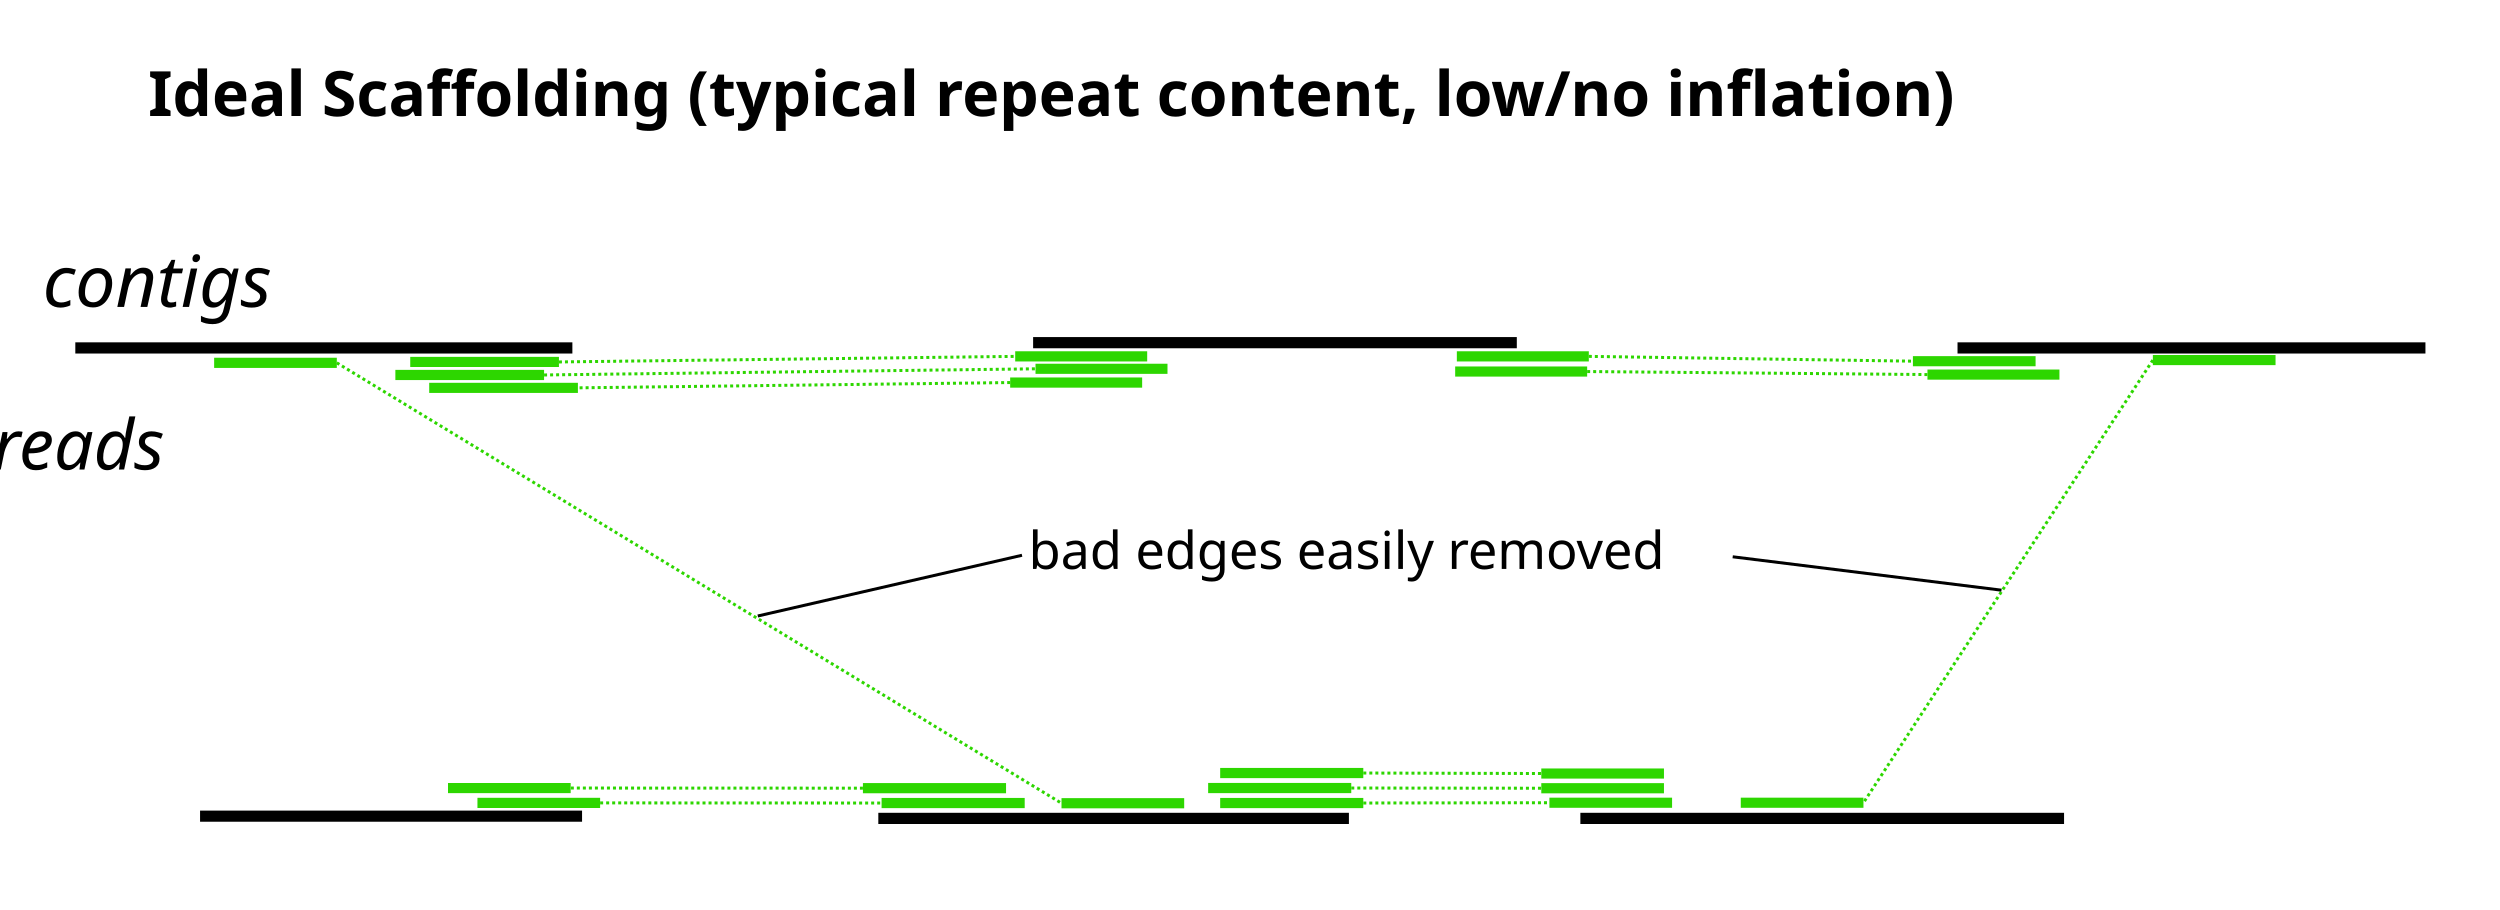
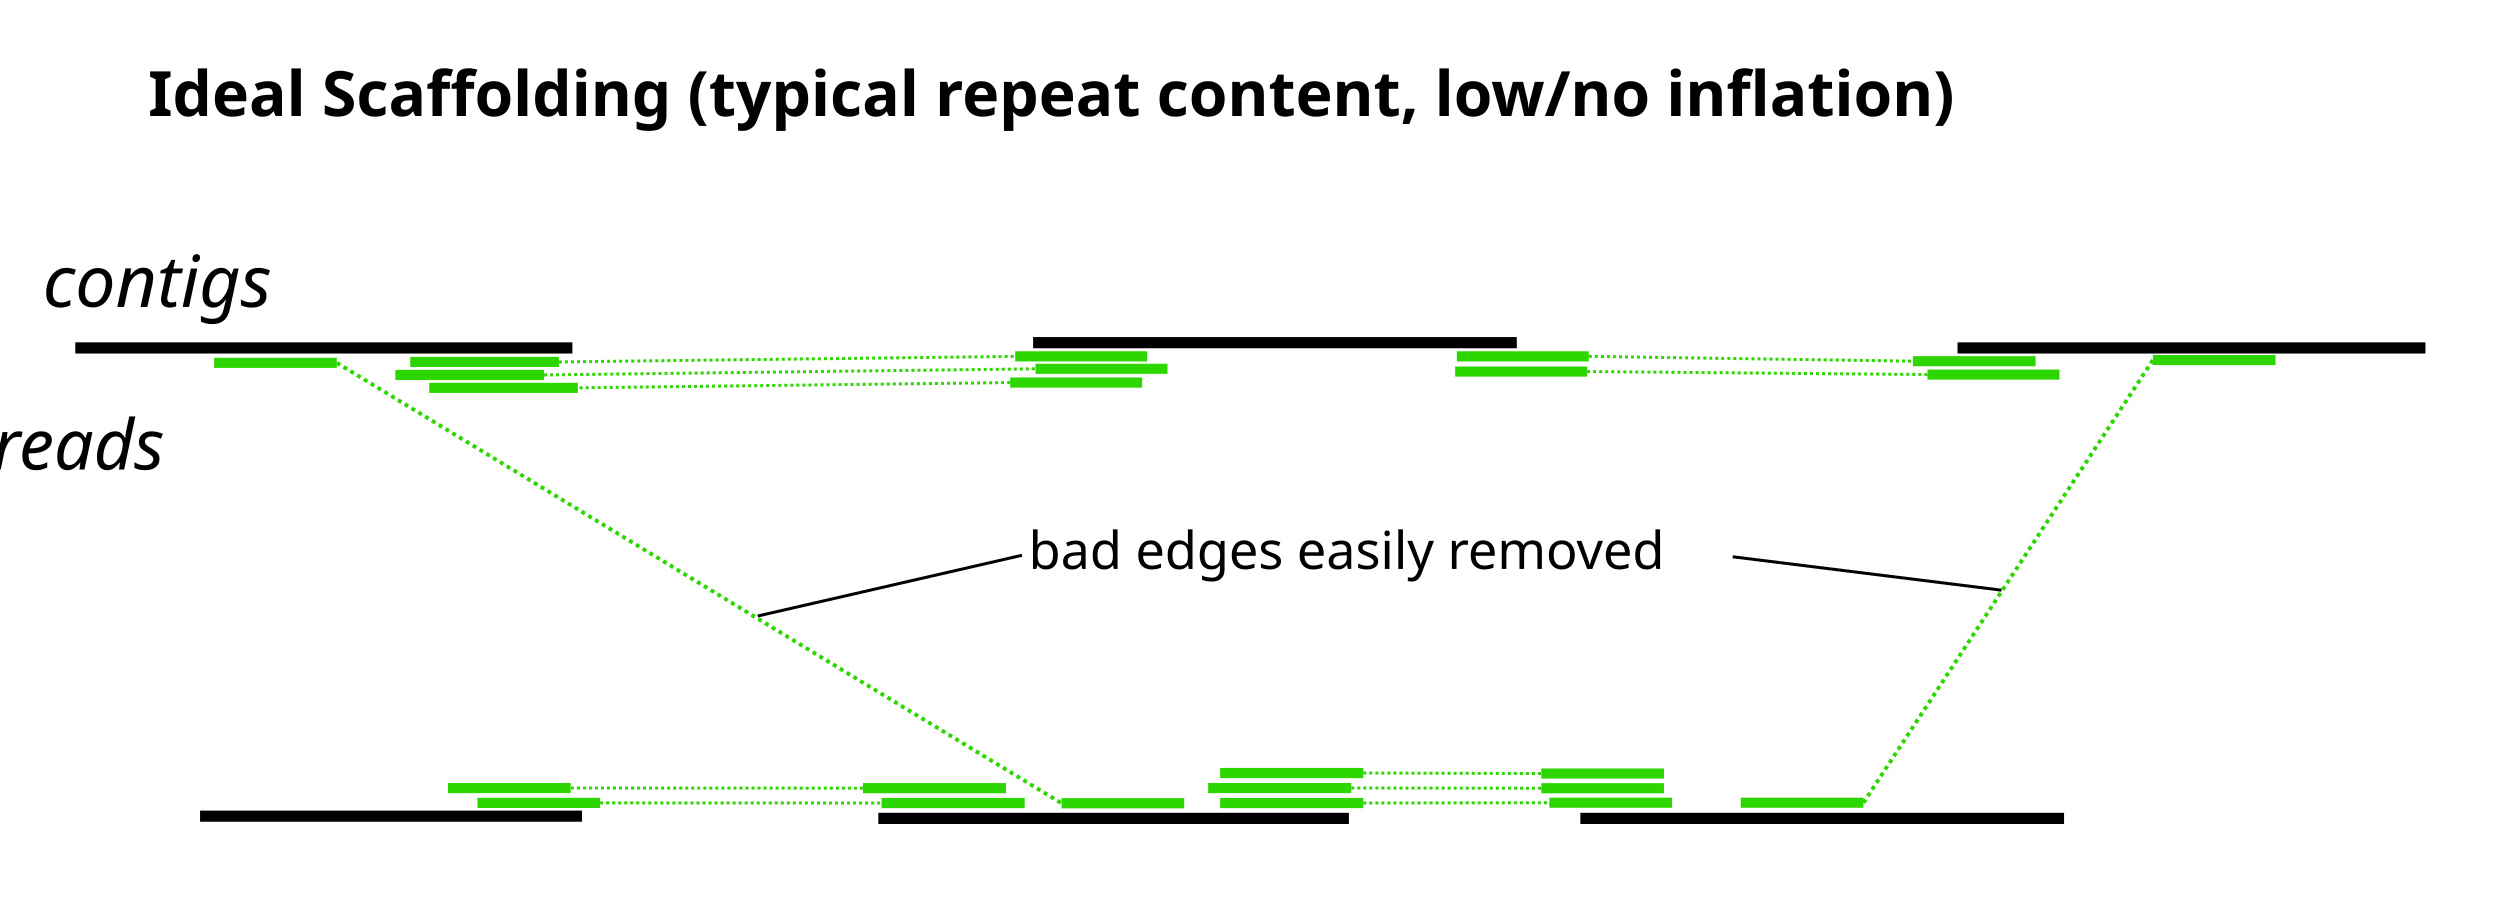
<svg xmlns="http://www.w3.org/2000/svg" width="220mm" height="80mm" viewBox="0 0 220 80" version="1.1" id="svg8">
  <defs id="defs2">
    </defs>
  <g id="layer1" transform="translate(0,-217)">
    <path style="fill:none;stroke:#000000;stroke-width:0.982;stroke-linecap:butt;stroke-linejoin:miter;stroke-miterlimit:4;stroke-dasharray:none;stroke-opacity:1" d="m 6.628,247.618 c 14.58,0 29.161,0 43.741,0" id="path819" />
    <path style="fill:none;stroke:#000000;stroke-width:0.982;stroke-linecap:butt;stroke-linejoin:miter;stroke-miterlimit:4;stroke-dasharray:none;stroke-opacity:1" d="m 17.605,288.823 c 11.205,0 22.411,0 33.616,0" id="path825" />
    <path style="fill:none;stroke:#000000;stroke-width:0.982;stroke-linecap:butt;stroke-linejoin:miter;stroke-miterlimit:4;stroke-dasharray:none;stroke-opacity:1" d="m 90.914,247.155 c 14.188,0 28.377,0 42.565,0" id="path831" />
    <path style="fill:none;stroke:#000000;stroke-width:0.982;stroke-linecap:butt;stroke-linejoin:miter;stroke-miterlimit:4;stroke-dasharray:none;stroke-opacity:1" d="m 77.292,289.02 c 13.804,0 27.608,0 41.412,0" id="path837" />
    <path style="fill:none;stroke:#000000;stroke-width:0.982;stroke-linecap:butt;stroke-linejoin:miter;stroke-miterlimit:4;stroke-dasharray:none;stroke-opacity:1" d="m 139.072,289.02 c 14.188,0 28.377,0 42.565,0" id="path843" />
    <path style="fill:none;stroke:#000000;stroke-width:0.982;stroke-linecap:butt;stroke-linejoin:miter;stroke-miterlimit:4;stroke-dasharray:none;stroke-opacity:1" d="m 172.262,247.618 c 13.726,0 27.452,0 41.177,0" id="path849" />
    <text xml:space="preserve" style="font-style:normal;font-variant:normal;font-weight:bold;font-stretch:normal;font-size:5.496px;line-height:1.25;font-family:sans-serif;-inkscape-font-specification:'sans-serif Bold';text-align:center;letter-spacing:0px;word-spacing:0px;text-anchor:middle;fill:#000000;fill-opacity:1;stroke:none;stroke-width:0.317" x="96.085" y="227.206" id="text861">
      <tspan id="tspan859" x="96.085" y="227.206" style="font-style:normal;font-variant:normal;font-weight:bold;font-stretch:normal;font-family:sans-serif;-inkscape-font-specification:'sans-serif Bold';stroke-width:0.317">Ideal Scaffolding (typical repeat content, low/no inflation)</tspan>
    </text>
    <path style="fill:#000000;fill-opacity:1;stroke:#2dd600;stroke-width:0.894;stroke-linecap:butt;stroke-linejoin:miter;stroke-miterlimit:4;stroke-dasharray:none;stroke-opacity:1" d="m 36.101,248.852 c 4.362,0 8.724,0 13.086,0" id="path953" />
    <path style="fill:none;stroke:#2dd600;stroke-width:0.894;stroke-linecap:butt;stroke-linejoin:miter;stroke-miterlimit:4;stroke-dasharray:none;stroke-opacity:1" d="m 42.015,287.656 c 3.599,0 7.197,0 10.796,0" id="path959" />
    <path style="fill:none;stroke:#2dd600;stroke-width:0.894;stroke-linecap:butt;stroke-linejoin:miter;stroke-miterlimit:4;stroke-dasharray:none;stroke-opacity:1" d="m 77.579,287.666 c 4.198,0 8.397,0 12.595,0" id="path965" />
    <path style="fill:none;stroke:#2dd600;stroke-width:0.894;stroke-linecap:butt;stroke-linejoin:miter;stroke-miterlimit:4;stroke-dasharray:none;stroke-opacity:1" d="m 100.952,248.361 c -3.871,0 -7.743,0 -11.614,0" id="path971" />
    <path id="path977" d="m 136.347,287.64 c 3.599,0 7.197,0 10.796,0" style="fill:none;stroke:#2dd600;stroke-width:0.894;stroke-linecap:butt;stroke-linejoin:miter;stroke-miterlimit:4;stroke-dasharray:none;stroke-opacity:1" />
    <path style="fill:none;stroke:#2dd600;stroke-width:0.894;stroke-linecap:butt;stroke-linejoin:miter;stroke-miterlimit:4;stroke-dasharray:none;stroke-opacity:1" d="m 135.633,286.364 c 3.599,0 7.197,0 10.796,0" id="path983" />
    <path id="path989" d="m 168.336,248.784 c 3.599,0 7.197,0 10.796,0" style="fill:none;stroke:#2dd600;stroke-width:0.894;stroke-linecap:butt;stroke-linejoin:miter;stroke-miterlimit:4;stroke-dasharray:none;stroke-opacity:1" />
    <path style="fill:none;stroke:#2dd600;stroke-width:0.894;stroke-linecap:butt;stroke-linejoin:miter;stroke-miterlimit:4;stroke-dasharray:none;stroke-opacity:1" d="m 189.452,248.687 c 3.599,0 7.197,0 10.796,0" id="path995" />
    <path id="path1001" d="m 34.792,249.997 c 4.362,0 8.724,0 13.086,0" style="fill:#000000;fill-opacity:1;stroke:#2dd600;stroke-width:0.894;stroke-linecap:butt;stroke-linejoin:miter;stroke-miterlimit:4;stroke-dasharray:none;stroke-opacity:1" />
    <path id="path1007" d="m 100.509,250.665 c -3.871,0 -7.743,0 -11.614,0" style="fill:none;stroke:#2dd600;stroke-width:0.894;stroke-linecap:butt;stroke-linejoin:miter;stroke-miterlimit:4;stroke-dasharray:none;stroke-opacity:1" />
    <path id="path1025" d="m 39.424,286.348 c 3.599,0 7.197,0 10.796,0" style="fill:none;stroke:#2dd600;stroke-width:0.894;stroke-linecap:butt;stroke-linejoin:miter;stroke-miterlimit:4;stroke-dasharray:none;stroke-opacity:1" />
    <path id="path1031" d="m 75.937,286.358 c 4.198,0 8.397,0 12.595,0" style="fill:none;stroke:#2dd600;stroke-width:0.894;stroke-linecap:butt;stroke-linejoin:miter;stroke-miterlimit:4;stroke-dasharray:none;stroke-opacity:1" />
    <path id="path1061" d="m 139.816,248.361 c -3.871,0 -7.743,0 -11.614,0" style="fill:none;stroke:#2dd600;stroke-width:0.894;stroke-linecap:butt;stroke-linejoin:miter;stroke-miterlimit:4;stroke-dasharray:none;stroke-opacity:1" />
    <path id="path1073" d="m 107.375,287.666 c 4.198,0 8.397,0 12.595,0" style="fill:none;stroke:#2dd600;stroke-width:0.894;stroke-linecap:butt;stroke-linejoin:miter;stroke-miterlimit:4;stroke-dasharray:none;stroke-opacity:1" />
    <path style="fill:none;stroke:#2dd600;stroke-width:0.894;stroke-linecap:butt;stroke-linejoin:miter;stroke-miterlimit:4;stroke-dasharray:none;stroke-opacity:1" d="m 153.188,287.64 c 3.599,0 7.197,0 10.796,0" id="path1085" />
    <path style="fill:none;stroke:#2dd600;stroke-width:0.894;stroke-linecap:butt;stroke-linejoin:miter;stroke-miterlimit:4;stroke-dasharray:none;stroke-opacity:1" d="m 181.23,249.963 c -3.871,0 -7.743,0 -11.614,0" id="path1091" />
    <text xml:space="preserve" style="font-style:italic;font-variant:normal;font-weight:normal;font-stretch:normal;font-size:6.152px;line-height:1.25;font-family:sans-serif;-inkscape-font-specification:'sans-serif Italic';text-align:center;letter-spacing:0px;word-spacing:0px;text-anchor:middle;fill:#000000;fill-opacity:1;stroke:none;stroke-width:0.355" x="10.903" y="258.317" id="text1127">
      <tspan id="tspan1125" x="10.903" y="258.317" style="font-style:italic;font-variant:normal;font-weight:normal;font-stretch:normal;font-family:sans-serif;-inkscape-font-specification:'sans-serif Italic';stroke-width:0.355">reads</tspan>
    </text>
    <text id="text1131" y="244.009" x="17.922" style="font-style:italic;font-variant:normal;font-weight:normal;font-stretch:normal;font-size:6.297px;line-height:1.25;font-family:sans-serif;-inkscape-font-specification:'sans-serif Italic';text-align:center;letter-spacing:0px;word-spacing:0px;text-anchor:middle;fill:#000000;fill-opacity:1;stroke:none;stroke-width:0.363" xml:space="preserve">
      <tspan style="font-style:italic;font-variant:normal;font-weight:normal;font-stretch:normal;font-family:sans-serif;-inkscape-font-specification:'sans-serif Italic';stroke-width:0.363" y="244.009" x="17.922" id="tspan1129">contigs</tspan>
    </text>
    <path style="fill:#000000;fill-opacity:1;stroke:#2dd600;stroke-width:0.894;stroke-linecap:butt;stroke-linejoin:miter;stroke-miterlimit:4;stroke-dasharray:none;stroke-opacity:1" d="m 37.77,251.131 c 4.362,0 8.724,0 13.086,0" id="path1036" />
    <path style="fill:none;stroke:#2dd600;stroke-width:0.894;stroke-linecap:butt;stroke-linejoin:miter;stroke-miterlimit:4;stroke-dasharray:none;stroke-opacity:1" d="m 102.739,249.456 c -3.871,0 -7.743,0 -11.614,0" id="path1042" />
    <path id="path1048" d="m 139.669,249.695 c -3.871,0 -7.743,0 -11.614,0" style="fill:none;stroke:#2dd600;stroke-width:0.894;stroke-linecap:butt;stroke-linejoin:miter;stroke-miterlimit:4;stroke-dasharray:none;stroke-opacity:1" />
    <path style="fill:none;stroke:#2dd600;stroke-width:0.894;stroke-linecap:butt;stroke-linejoin:miter;stroke-miterlimit:4;stroke-dasharray:none;stroke-opacity:1" d="m 106.316,286.346 c 4.198,0 8.397,0 12.595,0" id="path1054" />
    <path id="path1078" d="m 107.375,285.026 c 4.198,0 8.397,0 12.595,0" style="fill:none;stroke:#2dd600;stroke-width:0.894;stroke-linecap:butt;stroke-linejoin:miter;stroke-miterlimit:4;stroke-dasharray:none;stroke-opacity:1" />
    <path id="path1084" d="m 135.633,285.07 c 3.599,0 7.197,0 10.796,0" style="fill:none;stroke:#2dd600;stroke-width:0.894;stroke-linecap:butt;stroke-linejoin:miter;stroke-miterlimit:4;stroke-dasharray:none;stroke-opacity:1" />
    <path style="fill:none;stroke:#2dd600;stroke-width:0.894;stroke-linecap:butt;stroke-linejoin:miter;stroke-miterlimit:4;stroke-dasharray:none;stroke-opacity:1" d="m 18.844,248.93 c 3.599,0 7.197,0 10.796,0" id="path1090" />
    <path id="path1096" d="m 93.412,287.684 c 3.599,0 7.197,0 10.796,0" style="fill:none;stroke:#2dd600;stroke-width:0.894;stroke-linecap:butt;stroke-linejoin:miter;stroke-miterlimit:4;stroke-dasharray:none;stroke-opacity:1" />
-     <path style="fill:none;stroke:#2dd600;stroke-width:0.265;stroke-linecap:butt;stroke-linejoin:miter;stroke-opacity:1;stroke-miterlimit:4;stroke-dasharray:0.265,0.265;stroke-dashoffset:0" d="m 29.64,248.93 c 21.257,12.918 42.515,25.836 63.772,38.754" id="path1102" />
+     <path style="fill:none;stroke:#2dd600;stroke-width:0.35;stroke-linecap:butt;stroke-linejoin:miter;stroke-opacity:1;stroke-miterlimit:4;stroke-dasharray:0.35,0.35;stroke-dashoffset:0" d="m 29.64,248.93 c 21.257,12.918 42.515,25.836 63.772,38.754" id="path1102" />
    <path style="fill:none;stroke:#2dd600;stroke-width:0.265;stroke-linecap:butt;stroke-linejoin:miter;stroke-opacity:1;stroke-miterlimit:4;stroke-dasharray:0.265,0.265;stroke-dashoffset:0" d="m 49.187,248.852 c 13.384,-0.164 26.768,-0.327 40.151,-0.491" id="path1108" />
    <path style="fill:none;stroke:#2dd600;stroke-width:0.265;stroke-linecap:butt;stroke-linejoin:miter;stroke-opacity:1;stroke-miterlimit:4;stroke-dasharray:0.265,0.265;stroke-dashoffset:0" d="m 47.878,249.997 c 14.416,-0.18 28.831,-0.361 43.247,-0.541" id="path1114" />
    <path style="fill:none;stroke:#2dd600;stroke-width:0.265;stroke-linecap:butt;stroke-linejoin:miter;stroke-opacity:1;stroke-miterlimit:4;stroke-dasharray:0.265,0.265;stroke-dashoffset:0" d="m 88.895,250.665 c -12.68,0.155 -25.359,0.31 -38.039,0.465" id="path1120" />
    <path style="fill:none;stroke:#2dd600;stroke-width:0.265;stroke-linecap:butt;stroke-linejoin:miter;stroke-opacity:1;stroke-miterlimit:4;stroke-dasharray:0.265,0.265;stroke-dashoffset:0" d="m 52.811,287.656 c 8.256,0.003 16.512,0.007 24.768,0.01" id="path1126" />
    <path style="fill:none;stroke:#2dd600;stroke-width:0.265;stroke-linecap:butt;stroke-linejoin:miter;stroke-opacity:1;stroke-miterlimit:4;stroke-dasharray:0.265,0.265;stroke-dashoffset:0" d="m 75.937,286.358 c -8.572,-0.003 -17.144,-0.007 -25.717,-0.01" id="path1132" />
    <path style="fill:none;stroke:#2dd600;stroke-width:0.265;stroke-linecap:butt;stroke-linejoin:miter;stroke-opacity:1;stroke-miterlimit:4;stroke-dasharray:0.265,0.265;stroke-dashoffset:0" d="m 119.97,285.026 c 5.221,0.015 10.442,0.029 15.663,0.044" id="path1138" />
    <path style="fill:none;stroke:#2dd600;stroke-width:0.265;stroke-linecap:butt;stroke-linejoin:miter;stroke-opacity:1;stroke-miterlimit:4;stroke-dasharray:0.265,0.265;stroke-dashoffset:0" d="m 118.912,286.346 c 5.574,0.006 11.147,0.012 16.721,0.018" id="path1144" />
    <path style="fill:none;stroke:#2dd600;stroke-width:0.265;stroke-linecap:butt;stroke-linejoin:miter;stroke-opacity:1;stroke-miterlimit:4;stroke-dasharray:0.265,0.265;stroke-dashoffset:0" d="m 119.97,287.666 c 5.459,-0.009 10.918,-0.018 16.377,-0.026" id="path1150" />
    <path style="fill:none;stroke:#2dd600;stroke-width:0.265;stroke-linecap:butt;stroke-linejoin:miter;stroke-opacity:1;stroke-miterlimit:4;stroke-dasharray:0.265,0.265;stroke-dashoffset:0" d="m 139.816,248.361 c 9.507,0.141 19.013,0.282 28.52,0.423" id="path1156" />
    <path style="fill:none;stroke:#2dd600;stroke-width:0.265;stroke-linecap:butt;stroke-linejoin:miter;stroke-opacity:1;stroke-miterlimit:4;stroke-dasharray:0.265,0.265;stroke-dashoffset:0" d="m 139.669,249.695 c 9.982,0.089 19.964,0.178 29.946,0.267" id="path1162" />
-     <path style="fill:none;stroke:#2dd600;stroke-width:0.265;stroke-linecap:butt;stroke-linejoin:miter;stroke-opacity:1;stroke-miterlimit:4;stroke-dasharray:0.265,0.265;stroke-dashoffset:0" d="m 189.452,248.687 c -8.489,12.984 -16.979,25.969 -25.468,38.953" id="path1168" />
+     <path style="fill:none;stroke:#2dd600;stroke-width:0.35;stroke-linecap:butt;stroke-linejoin:miter;stroke-opacity:1;stroke-miterlimit:4;stroke-dasharray:0.35,0.35;stroke-dashoffset:0" d="m 189.452,248.687 c -8.489,12.984 -16.979,25.969 -25.468,38.953" id="path1168" />
    <text xml:space="preserve" style="font-style:normal;font-variant:normal;font-weight:normal;font-stretch:normal;font-size:4.586px;line-height:1.25;font-family:sans-serif;-inkscape-font-specification:sans-serif;text-align:center;letter-spacing:0px;word-spacing:0px;text-anchor:middle;fill:#000000;fill-opacity:1;stroke:none;stroke-width:0.265" x="121.474" y="267.066" id="text1176">
      <tspan id="tspan1174" x="121.474" y="267.066" style="stroke-width:0.265">bad edges easily removed</tspan>
    </text>
    <path style="fill:none;stroke:#000000;stroke-width:0.265px;stroke-linecap:butt;stroke-linejoin:miter;stroke-opacity:1" d="m 152.477,265.997 c 7.884,0.98 15.769,1.96 23.653,2.94" id="path1178" />
    <path style="fill:none;stroke:#000000;stroke-width:0.265px;stroke-linecap:butt;stroke-linejoin:miter;stroke-opacity:1" d="m 89.936,265.863 c -7.751,1.782 -15.502,3.564 -23.252,5.345" id="path1184" />
  </g>
</svg>
